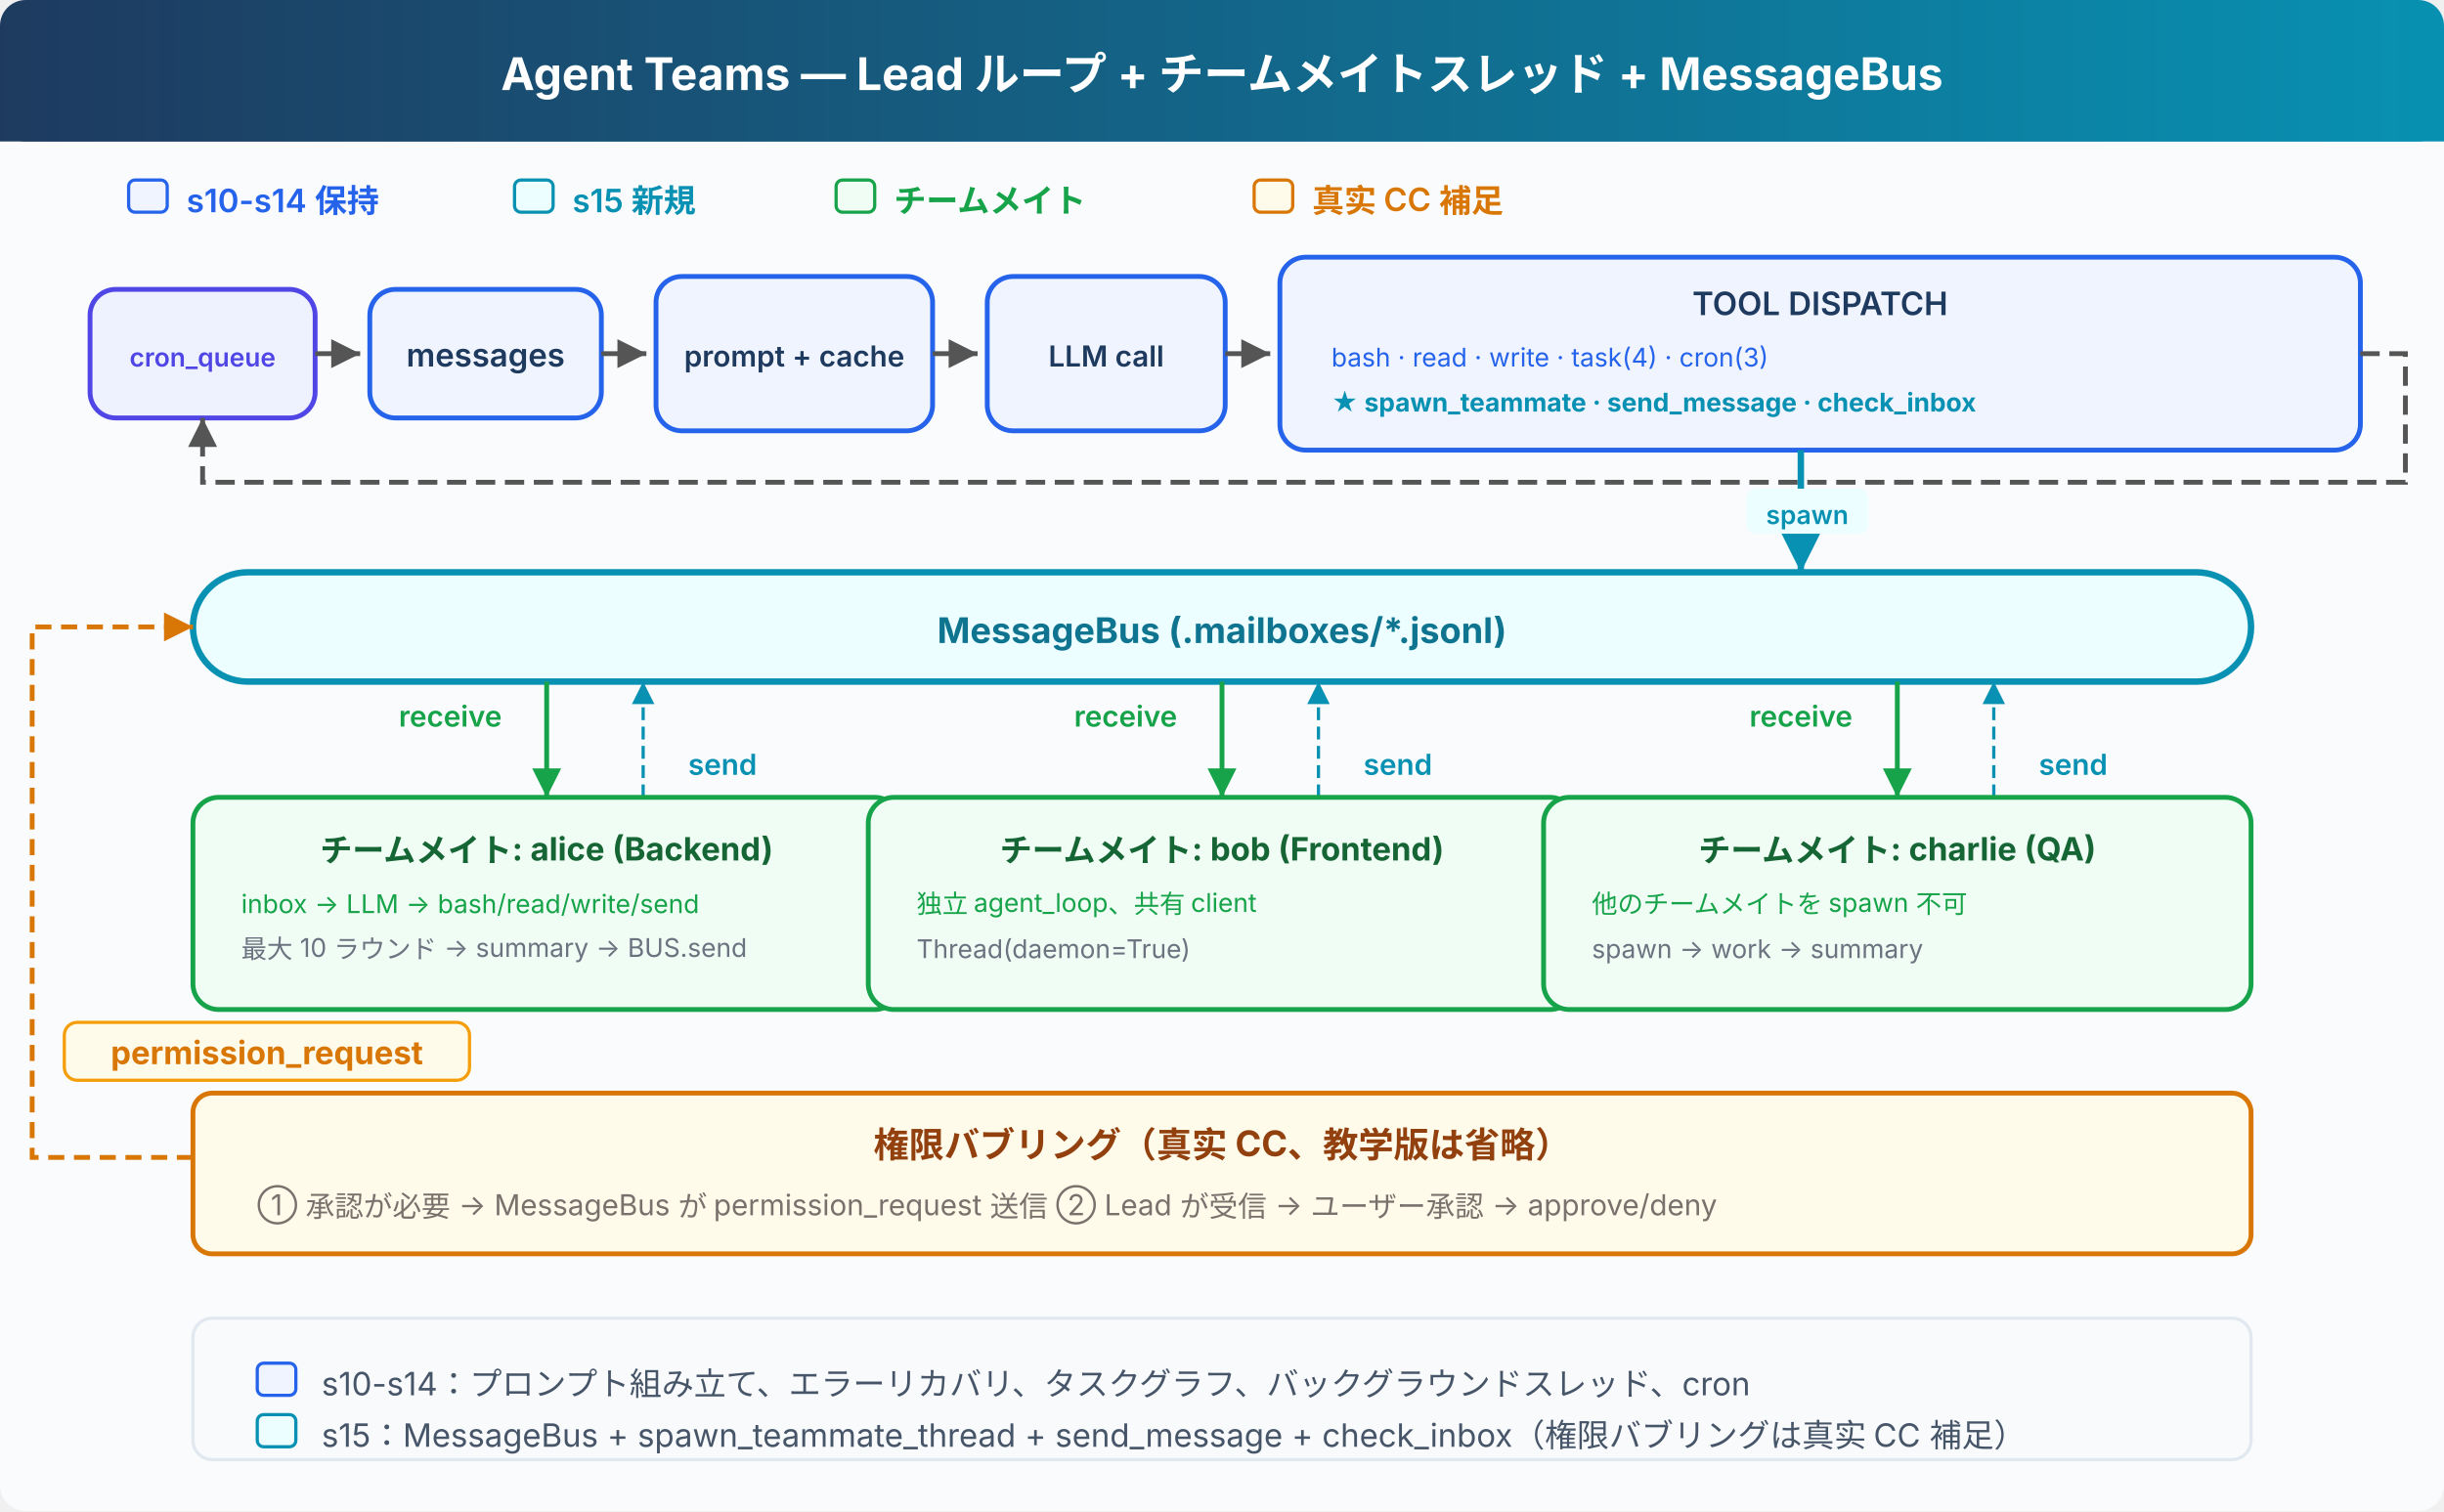
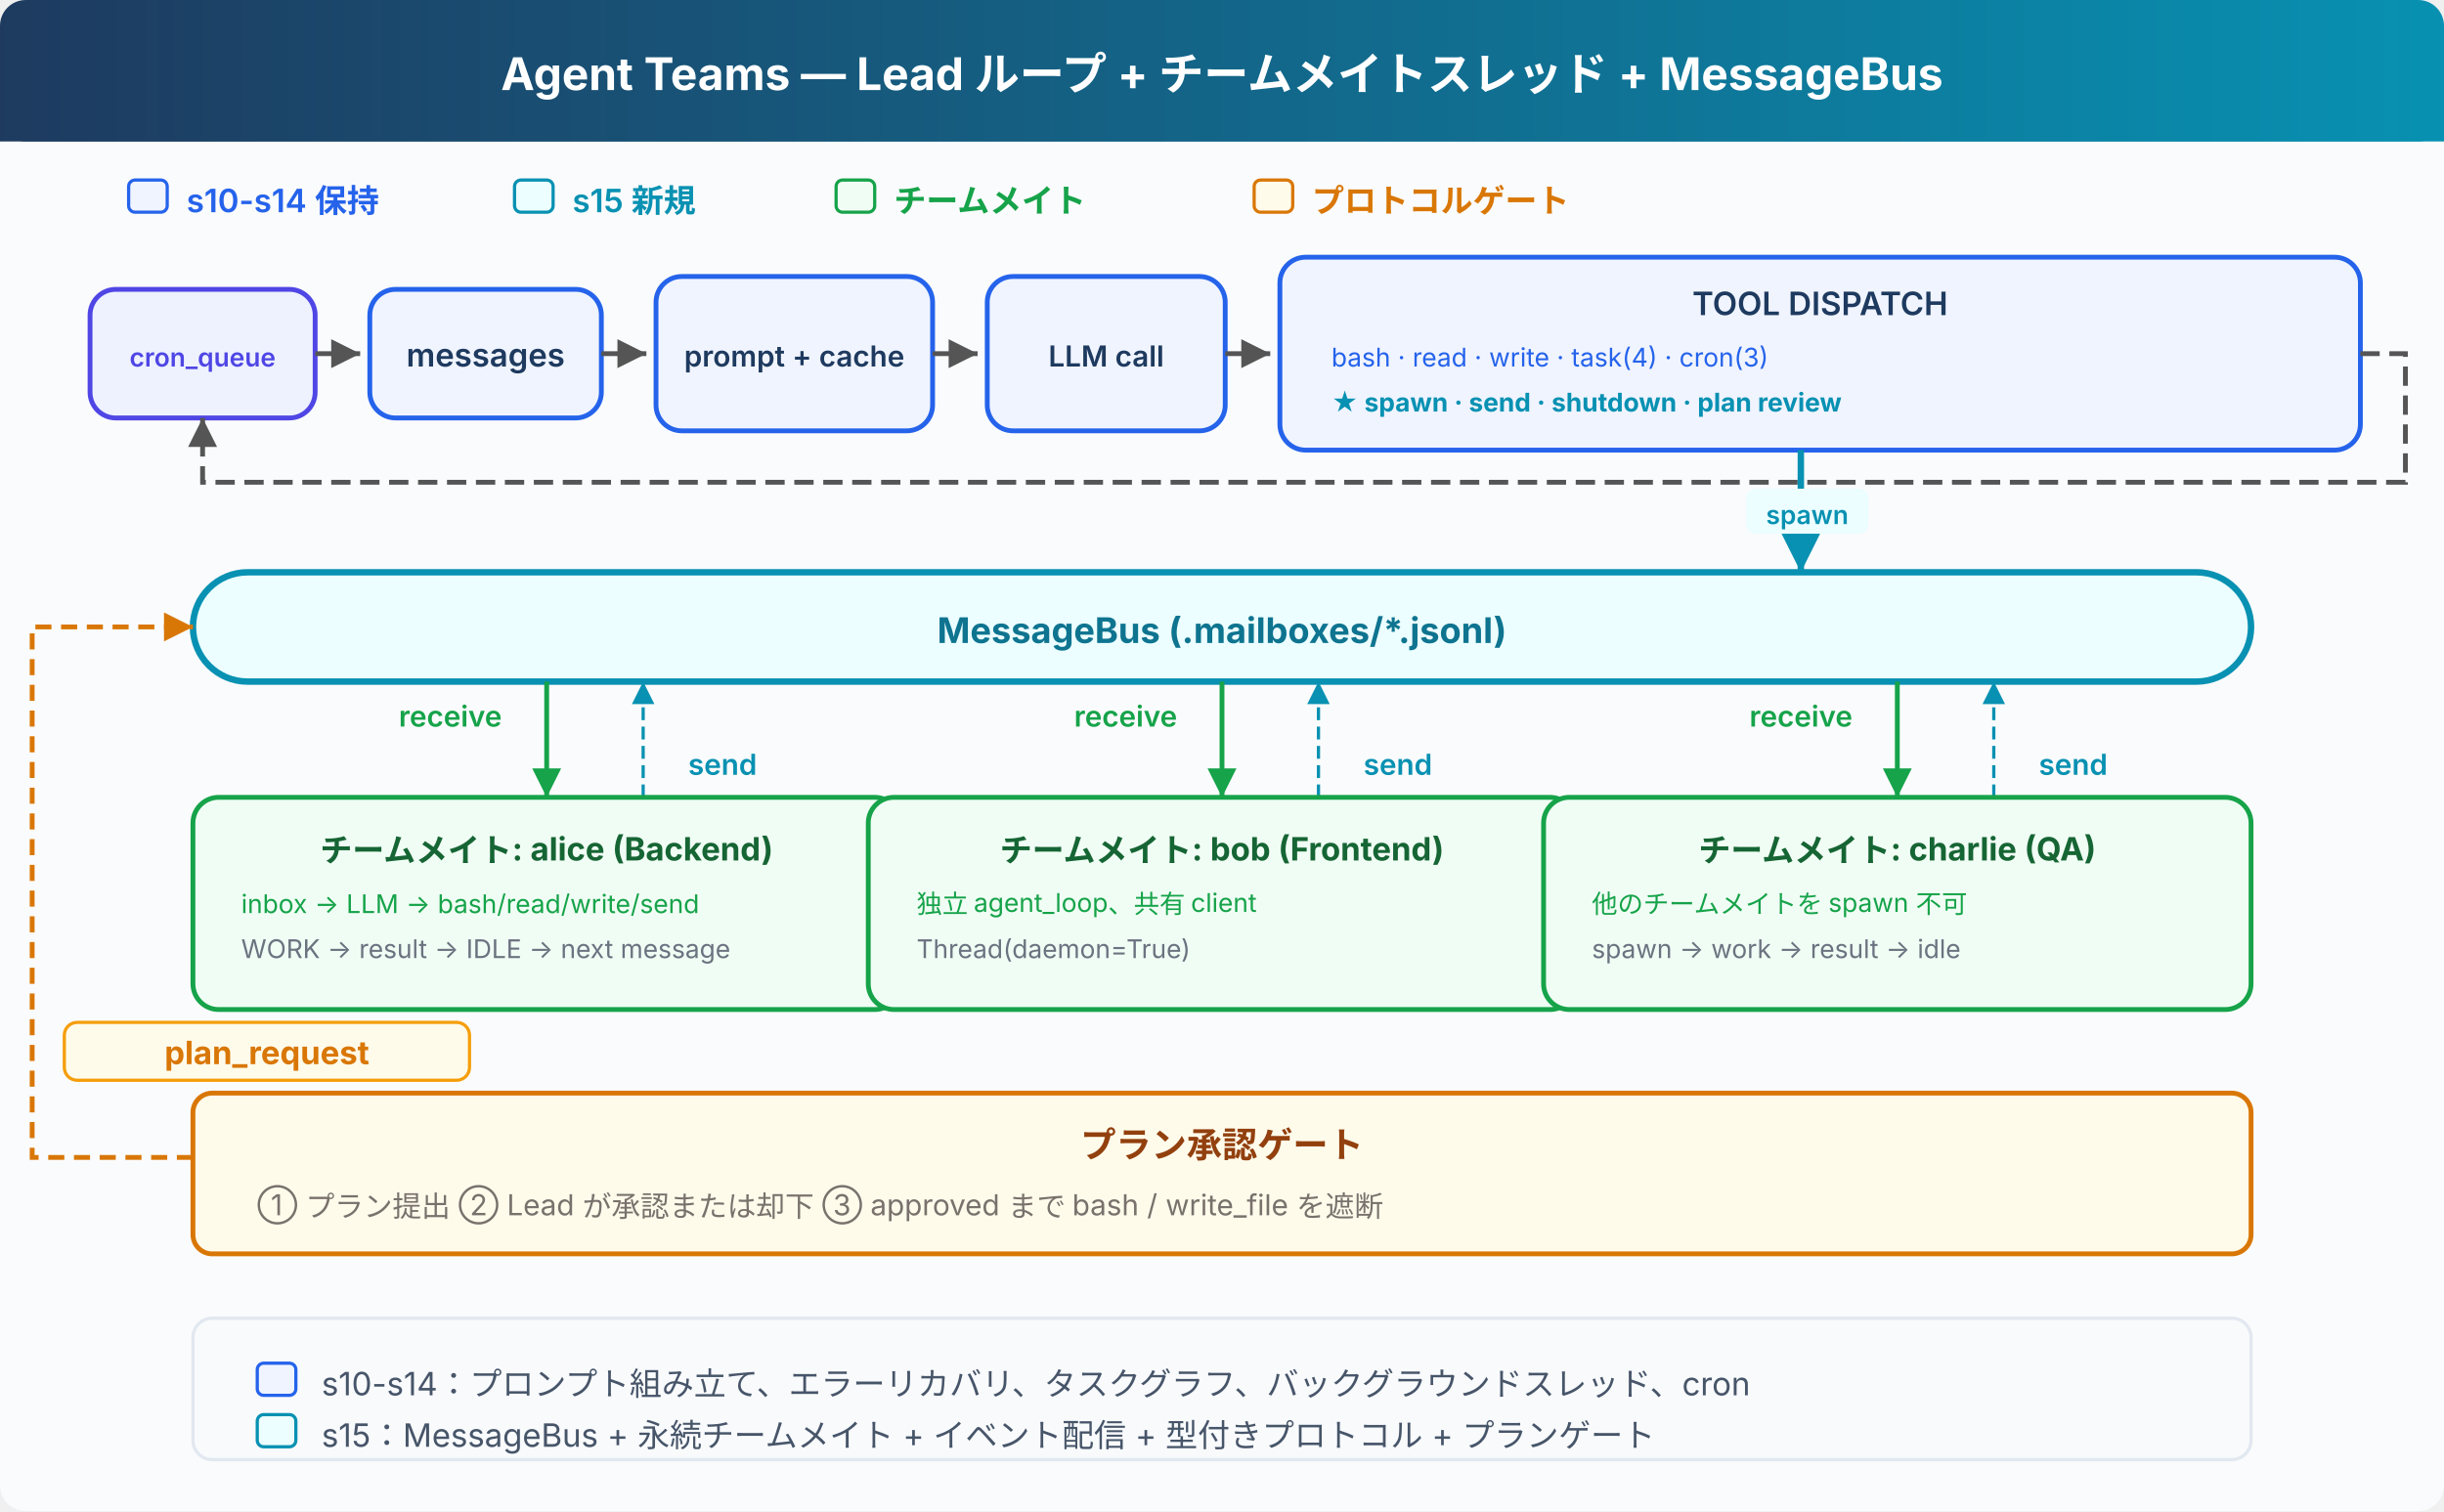
<svg xmlns="http://www.w3.org/2000/svg" viewBox="0 0 760 470" font-family="system-ui, -apple-system, sans-serif">
  <defs>
    <linearGradient id="header" x1="0" y1="0" x2="1" y2="0">
      <stop offset="0%" stop-color="#1e3a5f" />
      <stop offset="100%" stop-color="#0891b2" />
    </linearGradient>
    <marker id="arrow" viewBox="0 0 10 10" refX="10" refY="5" markerWidth="6" markerHeight="6" orient="auto-start-reverse">
      <path d="M 0 0 L 10 5 L 0 10 z" fill="#555" />
    </marker>
    <marker id="arrow-cyan" viewBox="0 0 10 10" refX="10" refY="5" markerWidth="7" markerHeight="7" orient="auto-start-reverse">
      <path d="M 0 0 L 10 5 L 0 10 z" fill="#0891b2" />
    </marker>
    <marker id="arrow-amber" viewBox="0 0 10 10" refX="10" refY="5" markerWidth="6" markerHeight="6" orient="auto-start-reverse">
      <path d="M 0 0 L 10 5 L 0 10 z" fill="#d97706" />
    </marker>
    <marker id="arrow-green" viewBox="0 0 10 10" refX="10" refY="5" markerWidth="6" markerHeight="6" orient="auto-start-reverse">
      <path d="M 0 0 L 10 5 L 0 10 z" fill="#16a34a" />
    </marker>
  </defs>
  <rect width="760" height="470" fill="#fafbfc" rx="8" />
  <rect x="0" y="0" width="760" height="44" fill="url(#header)" rx="8" />
  <rect x="0" y="36" width="760" height="8" fill="url(#header)" />
  <text x="380" y="28" fill="#fff" font-size="14" font-weight="700" text-anchor="middle">Agent Teams — Lead ループ + チームメイトスレッド + MessageBus</text>
  <rect x="40" y="56" width="12" height="10" rx="2" fill="#f0f4ff" stroke="#2563eb" stroke-width="1" />
  <text x="58" y="66" fill="#2563eb" font-size="10" font-weight="600">s10-s14 保持</text>
  <rect x="160" y="56" width="12" height="10" rx="2" fill="#ecfeff" stroke="#0891b2" stroke-width="1" />
  <text x="178" y="66" fill="#0891b2" font-size="10" font-weight="600">s15 新規</text>
  <rect x="260" y="56" width="12" height="10" rx="2" fill="#f0fdf4" stroke="#16a34a" stroke-width="1" />
  <text x="278" y="66" fill="#16a34a" font-size="10" font-weight="600">チームメイト</text>
  <rect x="390" y="56" width="12" height="10" rx="2" fill="#fffbeb" stroke="#d97706" stroke-width="1" />
-   <text x="408" y="66" fill="#d97706" font-size="10" font-weight="600">真实 CC 補足</text>
+   <text x="408" y="66" fill="#d97706" font-size="10" font-weight="600">プロトコルゲート</text>
  <rect x="28" y="90" width="70" height="40" rx="8" fill="#eef2ff" stroke="#4f46e5" stroke-width="1.5" />
  <text x="63" y="114" fill="#4f46e5" font-size="8" font-weight="600" text-anchor="middle">cron_queue</text>
  <line x1="98" y1="110" x2="112" y2="110" stroke="#555" stroke-width="1.5" marker-end="url(#arrow)" />
  <rect x="115" y="90" width="72" height="40" rx="8" fill="#f0f4ff" stroke="#2563eb" stroke-width="1.5" />
  <text x="151" y="114" fill="#1e3a5f" font-size="10" font-weight="600" text-anchor="middle">messages</text>
  <line x1="187" y1="110" x2="201" y2="110" stroke="#555" stroke-width="1.5" marker-end="url(#arrow)" />
  <rect x="204" y="86" width="86" height="48" rx="8" fill="#f0f4ff" stroke="#2563eb" stroke-width="1.5" />
  <text x="247" y="114" fill="#1e3a5f" font-size="9" font-weight="600" text-anchor="middle">prompt + cache</text>
  <line x1="290" y1="110" x2="304" y2="110" stroke="#555" stroke-width="1.5" marker-end="url(#arrow)" />
  <rect x="307" y="86" width="74" height="48" rx="8" fill="#f0f4ff" stroke="#2563eb" stroke-width="1.5" />
  <text x="344" y="114" fill="#1e3a5f" font-size="9" font-weight="600" text-anchor="middle">LLM call</text>
  <line x1="381" y1="110" x2="395" y2="110" stroke="#555" stroke-width="1.5" marker-end="url(#arrow)" />
  <rect x="398" y="80" width="336" height="60" rx="8" fill="#f0f4ff" stroke="#2563eb" stroke-width="1.5" />
  <text x="566" y="98" fill="#1e3a5f" font-size="10" font-weight="600" text-anchor="middle">TOOL DISPATCH</text>
  <text x="414" y="114" fill="#2563eb" font-size="8">bash · read · write · task(4) · cron(3)</text>
-   <text x="414" y="128" fill="#0891b2" font-size="8" font-weight="700">★ spawn_teammate · send_message · check_inbox</text>
+   <text x="414" y="128" fill="#0891b2" font-size="8" font-weight="700">★ spawn · send · shutdown · plan review</text>
  <path d="M 734 110 L 748 110 L 748 150 L 63 150 L 63 130" fill="none" stroke="#555" stroke-width="1.5" marker-end="url(#arrow)" stroke-dasharray="6,3" />
  <line x1="560" y1="140" x2="560" y2="178" stroke="#0891b2" stroke-width="2" marker-end="url(#arrow-cyan)" />
  <rect x="543" y="152" width="38" height="14" rx="3" fill="#ecfeff" />
  <text x="562" y="163" fill="#0891b2" font-size="8" font-weight="600" text-anchor="middle">spawn</text>
  <rect x="60" y="178" width="640" height="34" rx="17" fill="#ecfeff" stroke="#0891b2" stroke-width="2" />
  <text x="380" y="200" fill="#0e7490" font-size="11" font-weight="700" text-anchor="middle">MessageBus (.mailboxes/*.jsonl)</text>
  <line x1="170" y1="212" x2="170" y2="248" stroke="#16a34a" stroke-width="1.5" marker-end="url(#arrow-green)" />
  <line x1="380" y1="212" x2="380" y2="248" stroke="#16a34a" stroke-width="1.5" marker-end="url(#arrow-green)" />
  <line x1="590" y1="212" x2="590" y2="248" stroke="#16a34a" stroke-width="1.5" marker-end="url(#arrow-green)" />
  <text x="124" y="226" fill="#16a34a" font-size="9" font-weight="600">receive</text>
  <text x="334" y="226" fill="#16a34a" font-size="9" font-weight="600">receive</text>
  <text x="544" y="226" fill="#16a34a" font-size="9" font-weight="600">receive</text>
  <line x1="200" y1="248" x2="200" y2="212" stroke="#0891b2" stroke-width="1" stroke-dasharray="4,2" marker-end="url(#arrow-cyan)" />
  <line x1="410" y1="248" x2="410" y2="212" stroke="#0891b2" stroke-width="1" stroke-dasharray="4,2" marker-end="url(#arrow-cyan)" />
  <line x1="620" y1="248" x2="620" y2="212" stroke="#0891b2" stroke-width="1" stroke-dasharray="4,2" marker-end="url(#arrow-cyan)" />
  <text x="214" y="241" fill="#0891b2" font-size="9" font-weight="600">send</text>
  <text x="424" y="241" fill="#0891b2" font-size="9" font-weight="600">send</text>
  <text x="634" y="241" fill="#0891b2" font-size="9" font-weight="600">send</text>
  <rect x="60" y="248" width="220" height="66" rx="8" fill="#f0fdf4" stroke="#16a34a" stroke-width="1.5" />
  <text x="170" y="268" fill="#166534" font-size="10" font-weight="700" text-anchor="middle">チームメイト: alice (Backend)</text>
  <text x="75" y="284" fill="#16a34a" font-size="8">inbox → LLM → bash/read/write/send</text>
-   <text x="75" y="298" fill="#6b7280" font-size="8">最大 10 ラウンド → summary → BUS.send</text>
+   <text x="75" y="298" fill="#6b7280" font-size="8">WORK → result → IDLE → next message</text>
  <rect x="270" y="248" width="220" height="66" rx="8" fill="#f0fdf4" stroke="#16a34a" stroke-width="1.5" />
  <text x="380" y="268" fill="#166534" font-size="10" font-weight="700" text-anchor="middle">チームメイト: bob (Frontend)</text>
  <text x="285" y="284" fill="#16a34a" font-size="8">独立 agent_loop、共有 client</text>
  <text x="285" y="298" fill="#6b7280" font-size="8">Thread(daemon=True)</text>
  <rect x="480" y="248" width="220" height="66" rx="8" fill="#f0fdf4" stroke="#16a34a" stroke-width="1.5" />
  <text x="590" y="268" fill="#166534" font-size="10" font-weight="700" text-anchor="middle">チームメイト: charlie (QA)</text>
  <text x="495" y="284" fill="#16a34a" font-size="8">他のチームメイトを spawn 不可</text>
-   <text x="495" y="298" fill="#6b7280" font-size="8">spawn → work → summary</text>
+   <text x="495" y="298" fill="#6b7280" font-size="8">spawn → work → result → idle</text>
  <path d="M 60 360 L 10 360 L 10 195 L 60 195" fill="none" stroke="#d97706" stroke-width="1.5" marker-end="url(#arrow-amber)" stroke-dasharray="5,3" />
  <rect x="20" y="318" width="126" height="18" rx="4" fill="#fffbeb" stroke="#f59e0b" stroke-width="1" />
-   <text x="83" y="331" fill="#d97706" font-size="10" font-weight="700" text-anchor="middle">permission_request</text>
+   <text x="83" y="331" fill="#d97706" font-size="10" font-weight="700" text-anchor="middle">plan_request</text>
  <rect x="60" y="340" width="640" height="50" rx="6" fill="#fffbeb" stroke="#d97706" stroke-width="1.5" />
-   <text x="380" y="360" fill="#92400e" font-size="11" font-weight="700" text-anchor="middle">権限バブリング（真实 CC、教学版は省略）</text>
-   <text x="80" y="378" fill="#78716c" font-size="9">① 承認が必要 → MessageBus が permission_request 送信  ② Lead が受信 → ユーザー承認 → approve/deny</text>
+   <text x="380" y="360" fill="#92400e" font-size="11" font-weight="700" text-anchor="middle">プラン承認ゲート</text>
+   <text x="80" y="378" fill="#78716c" font-size="9">① プラン提出  ② Lead が承認または却下  ③ approved まで bash / write_file を遮断</text>
  <rect x="60" y="410" width="640" height="44" rx="6" fill="#f8fafc" stroke="#e2e8f0" stroke-width="1" />
  <rect x="80" y="424" width="12" height="10" rx="2" fill="#f0f4ff" stroke="#2563eb" stroke-width="1" />
  <text x="100" y="434" fill="#475569" font-size="10">s10-s14：プロンプト組み立て、エラーリカバリ、タスクグラフ、バックグラウンドスレッド、cron</text>
  <rect x="80" y="440" width="12" height="10" rx="2" fill="#ecfeff" stroke="#0891b2" stroke-width="1" />
-   <text x="100" y="450" fill="#475569" font-size="10">s15：MessageBus + spawn_teammate_thread + send_message + check_inbox（権限バブリングは真实 CC 補足）</text>
+   <text x="100" y="450" fill="#475569" font-size="10">s15：MessageBus + 永続チームメイト + イベント配信 + 型付きプロトコル + プランゲート</text>
</svg>
